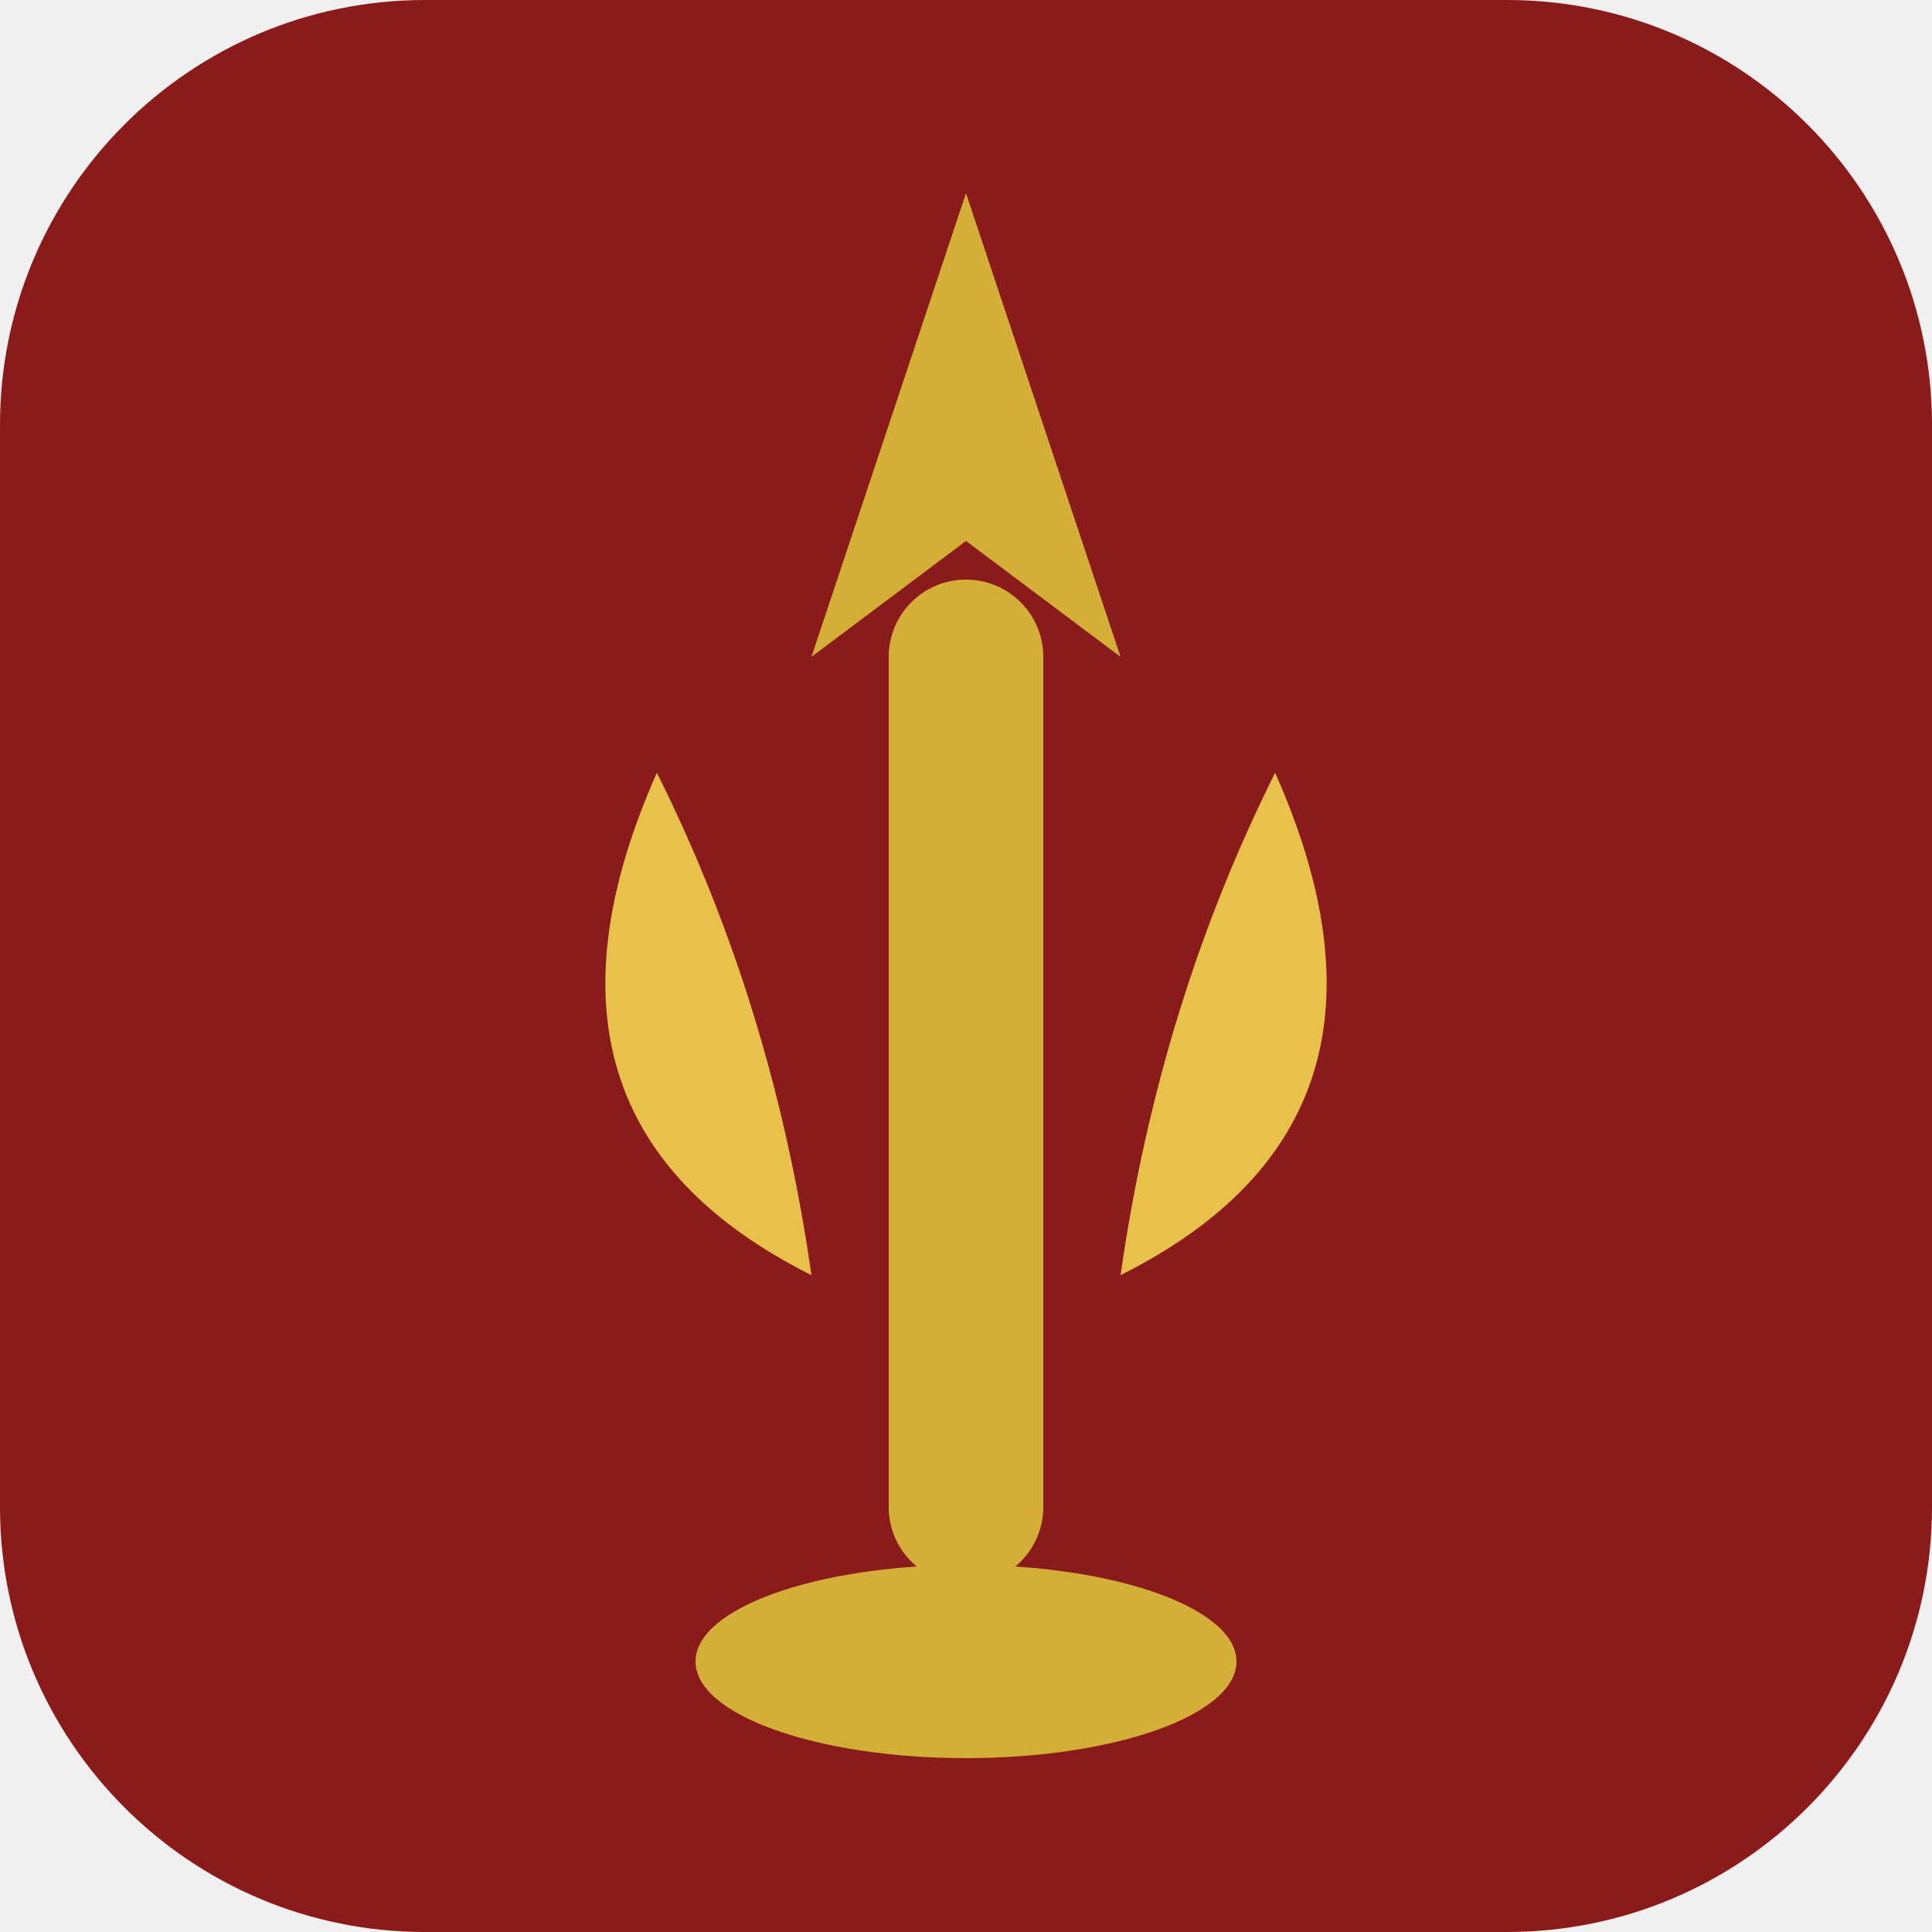
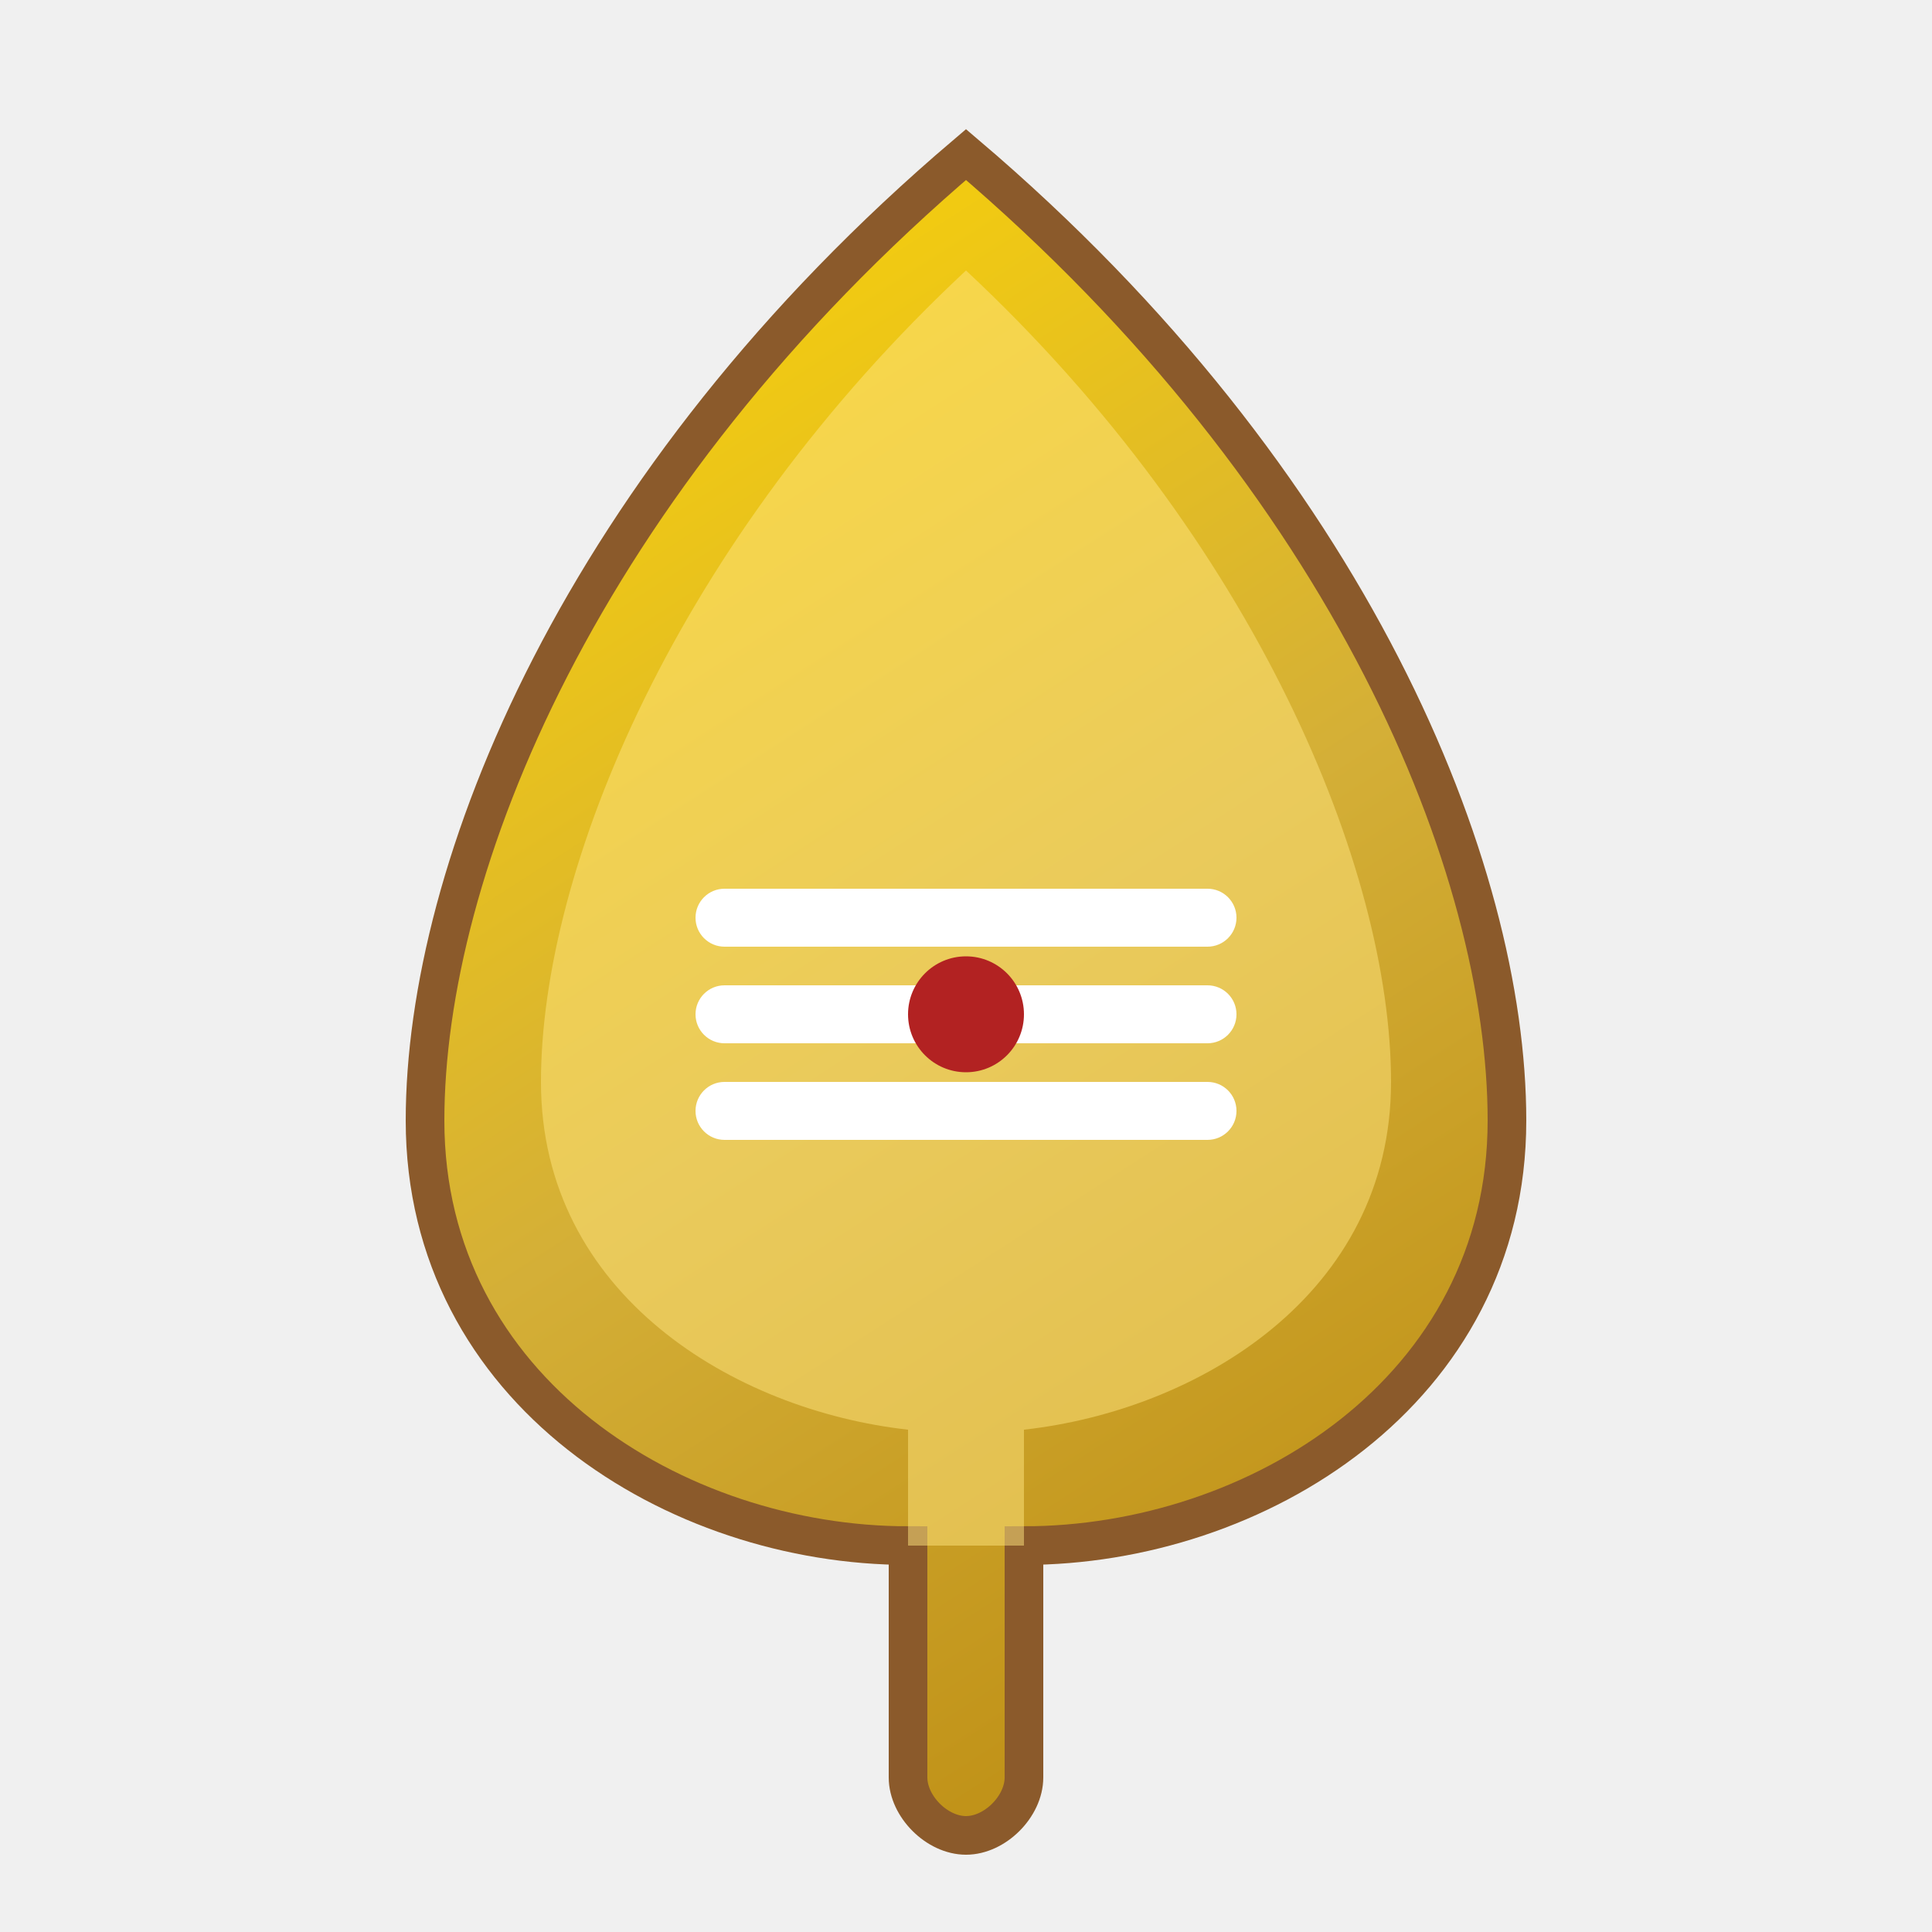
- <svg xmlns="http://www.w3.org/2000/svg" viewBox="0 0 100 100">
-   <rect width="100" height="100" rx="22" fill="#8B1A1A" />
-   <path d="M50 10 L58 34 L50 28 L42 34 Z" fill="#D4AF37" />
-   <rect x="46" y="30" width="8" height="52" rx="4" fill="#D4AF37" />
-   <ellipse cx="50" cy="86" rx="14" ry="5" fill="#D4AF37" />
-   <path d="M34 40 Q26 58 42 66 Q40 52 34 40 Z" fill="#E8C14B" />
-   <path d="M66 40 Q74 58 58 66 Q60 52 66 40 Z" fill="#E8C14B" />
+ <svg xmlns="http://www.w3.org/2000/svg" viewBox="0 0 100 100" fill="none">
+   <path d="M50 8 C30 25 22 45 22 58 C22 72 35 80 47 80 V92 C47 93.5 48.5 95 50 95 C51.5 95 53 93.5 53 92 V80 C65 80 78 72 78 58 C78 45 70 25 50 8 Z" fill="url(#goldGrad)" stroke="#8B5A2B" stroke-width="2" />
+   <path d="M50 14 C35 28 28 45 28 56 C28 67 38 73 47 74 V80 H53 V74 C62 73 72 67 72 56 C72 45 65 28 50 14 Z" fill="#FFE57F" opacity="0.5" />
+   <rect x="36" y="46" width="28" height="3" rx="1.5" fill="#FFFFFF" />
+   <rect x="36" y="51" width="28" height="3" rx="1.5" fill="#FFFFFF" />
+   <rect x="36" y="56" width="28" height="3" rx="1.5" fill="#FFFFFF" />
+   <circle cx="50" cy="52.5" r="3" fill="#B22222" />
+   <defs>
+     <linearGradient id="goldGrad" x1="22" y1="8" x2="78" y2="95" gradientUnits="userSpaceOnUse">
+       <stop stop-color="#FFD700" />
+       <stop offset="0.5" stop-color="#D4AF37" />
+       <stop offset="1" stop-color="#B8860B" />
+     </linearGradient>
+   </defs>
</svg>
